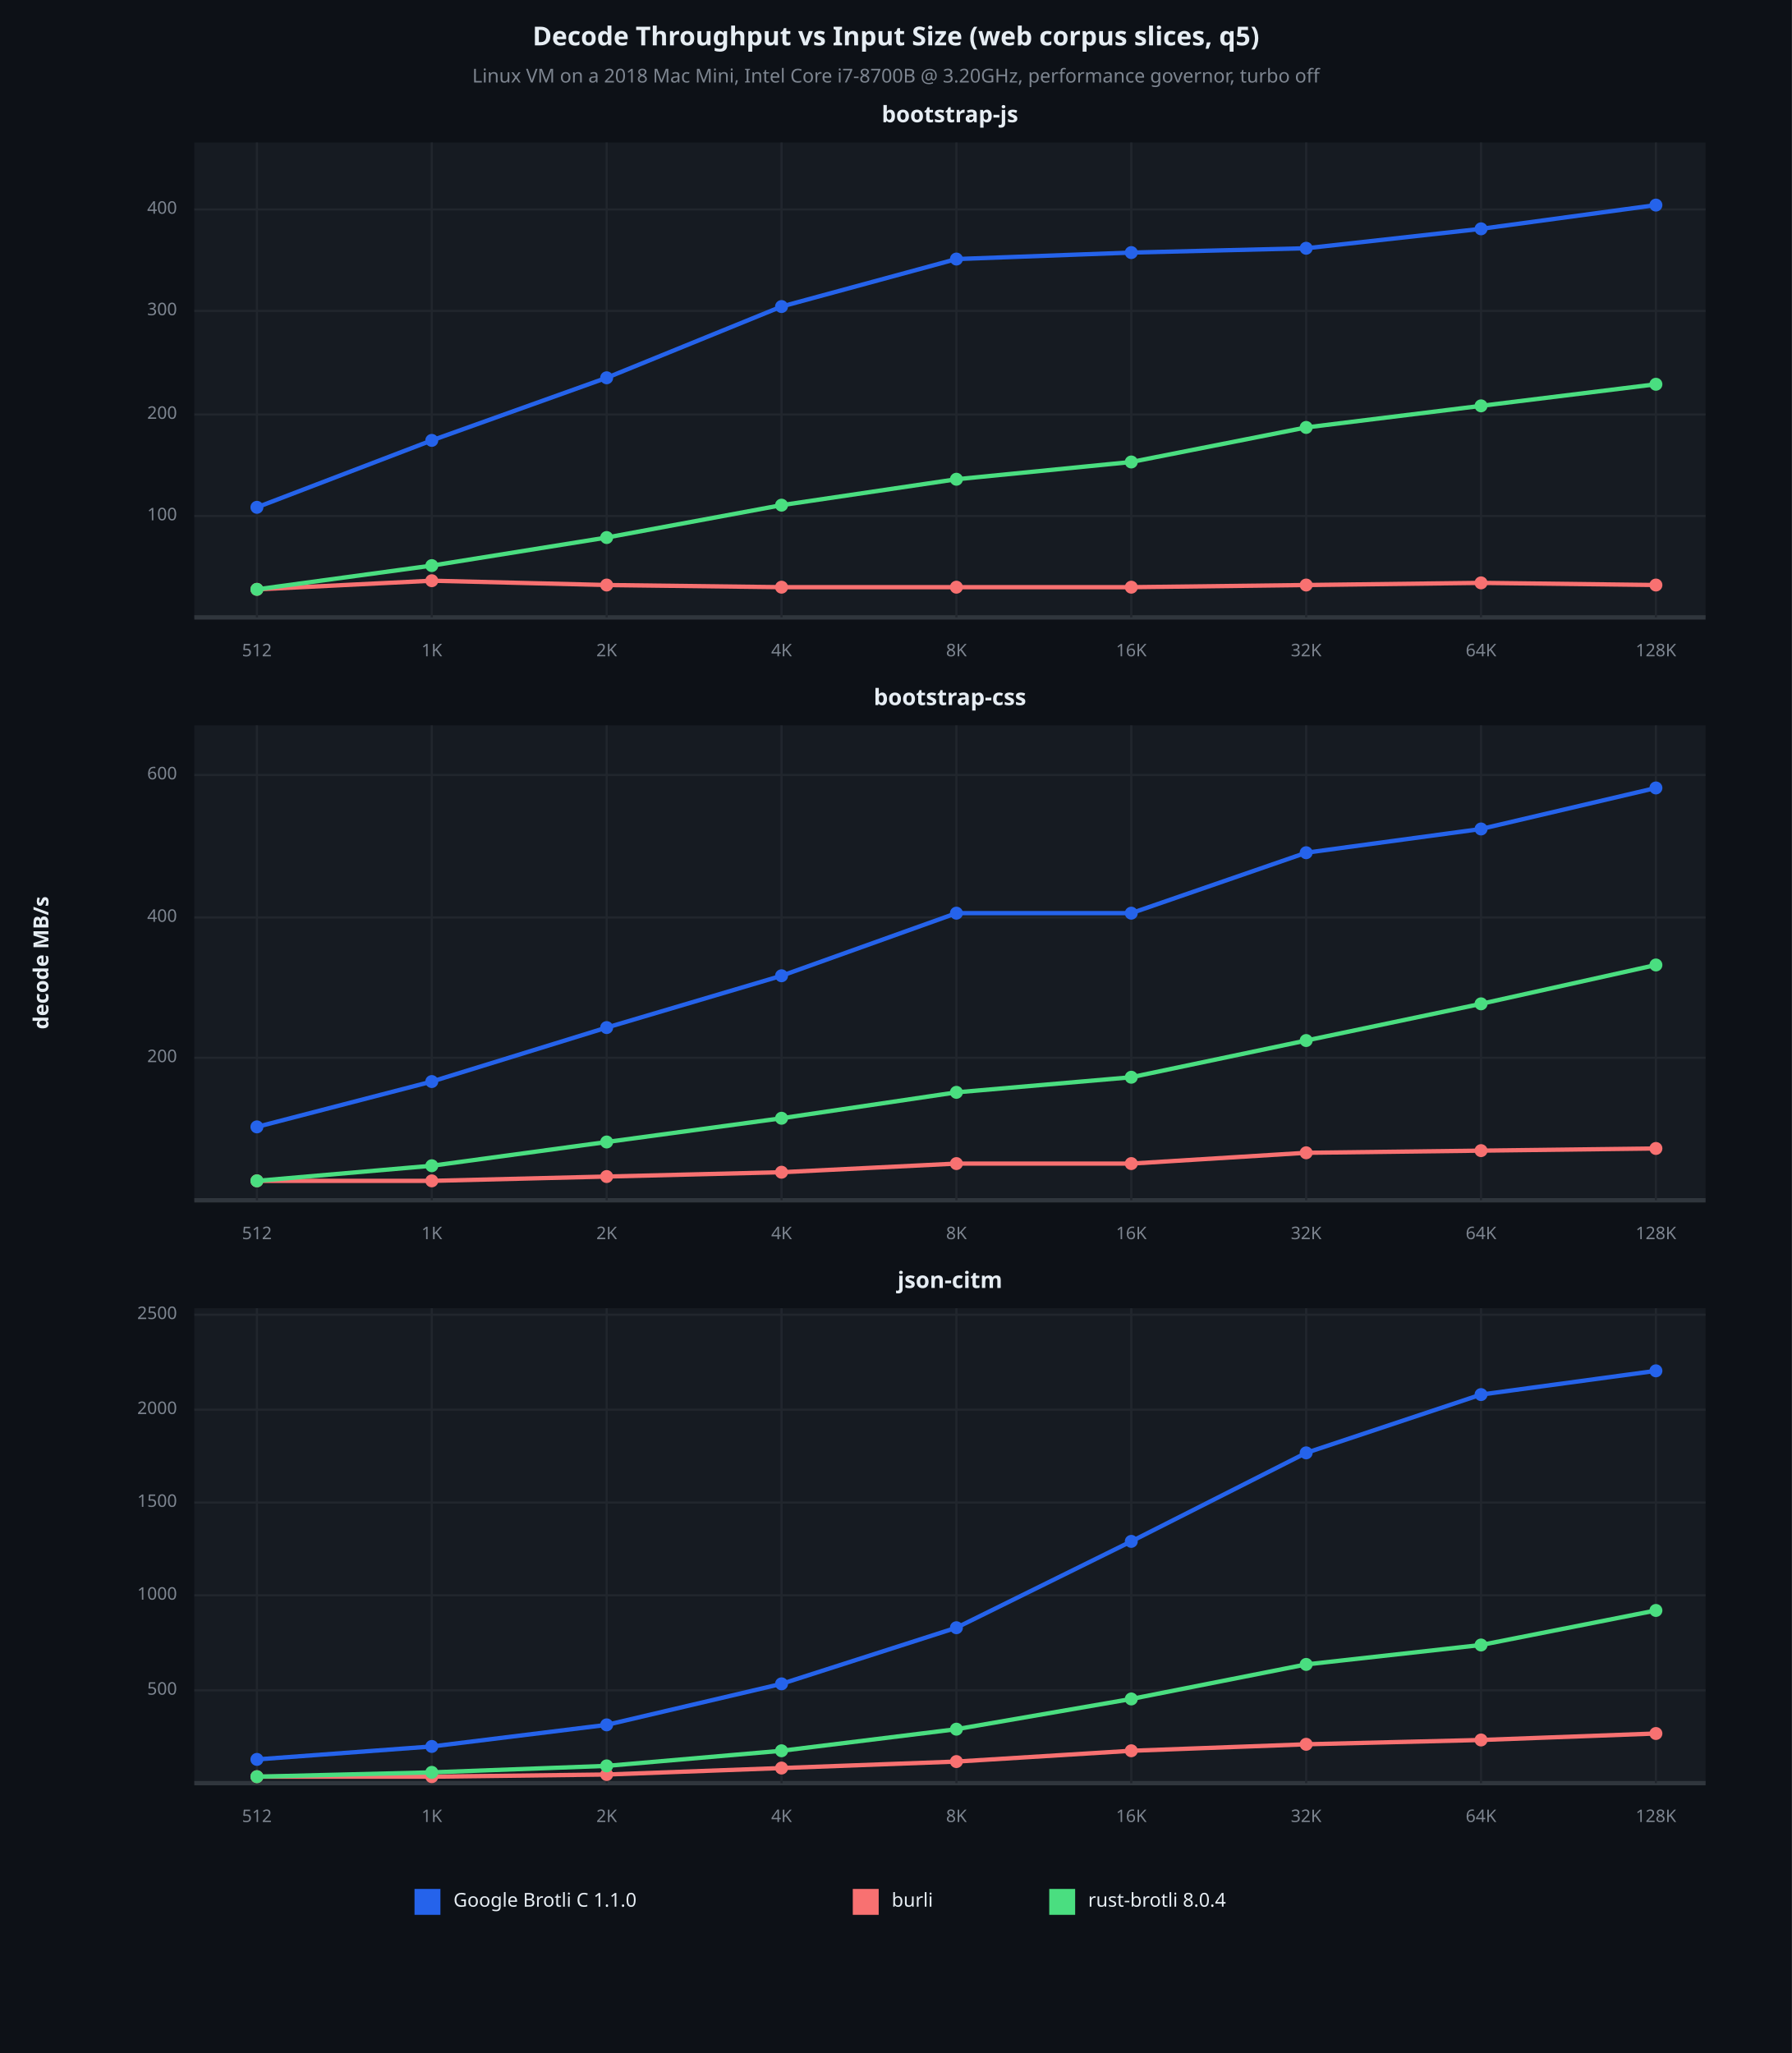
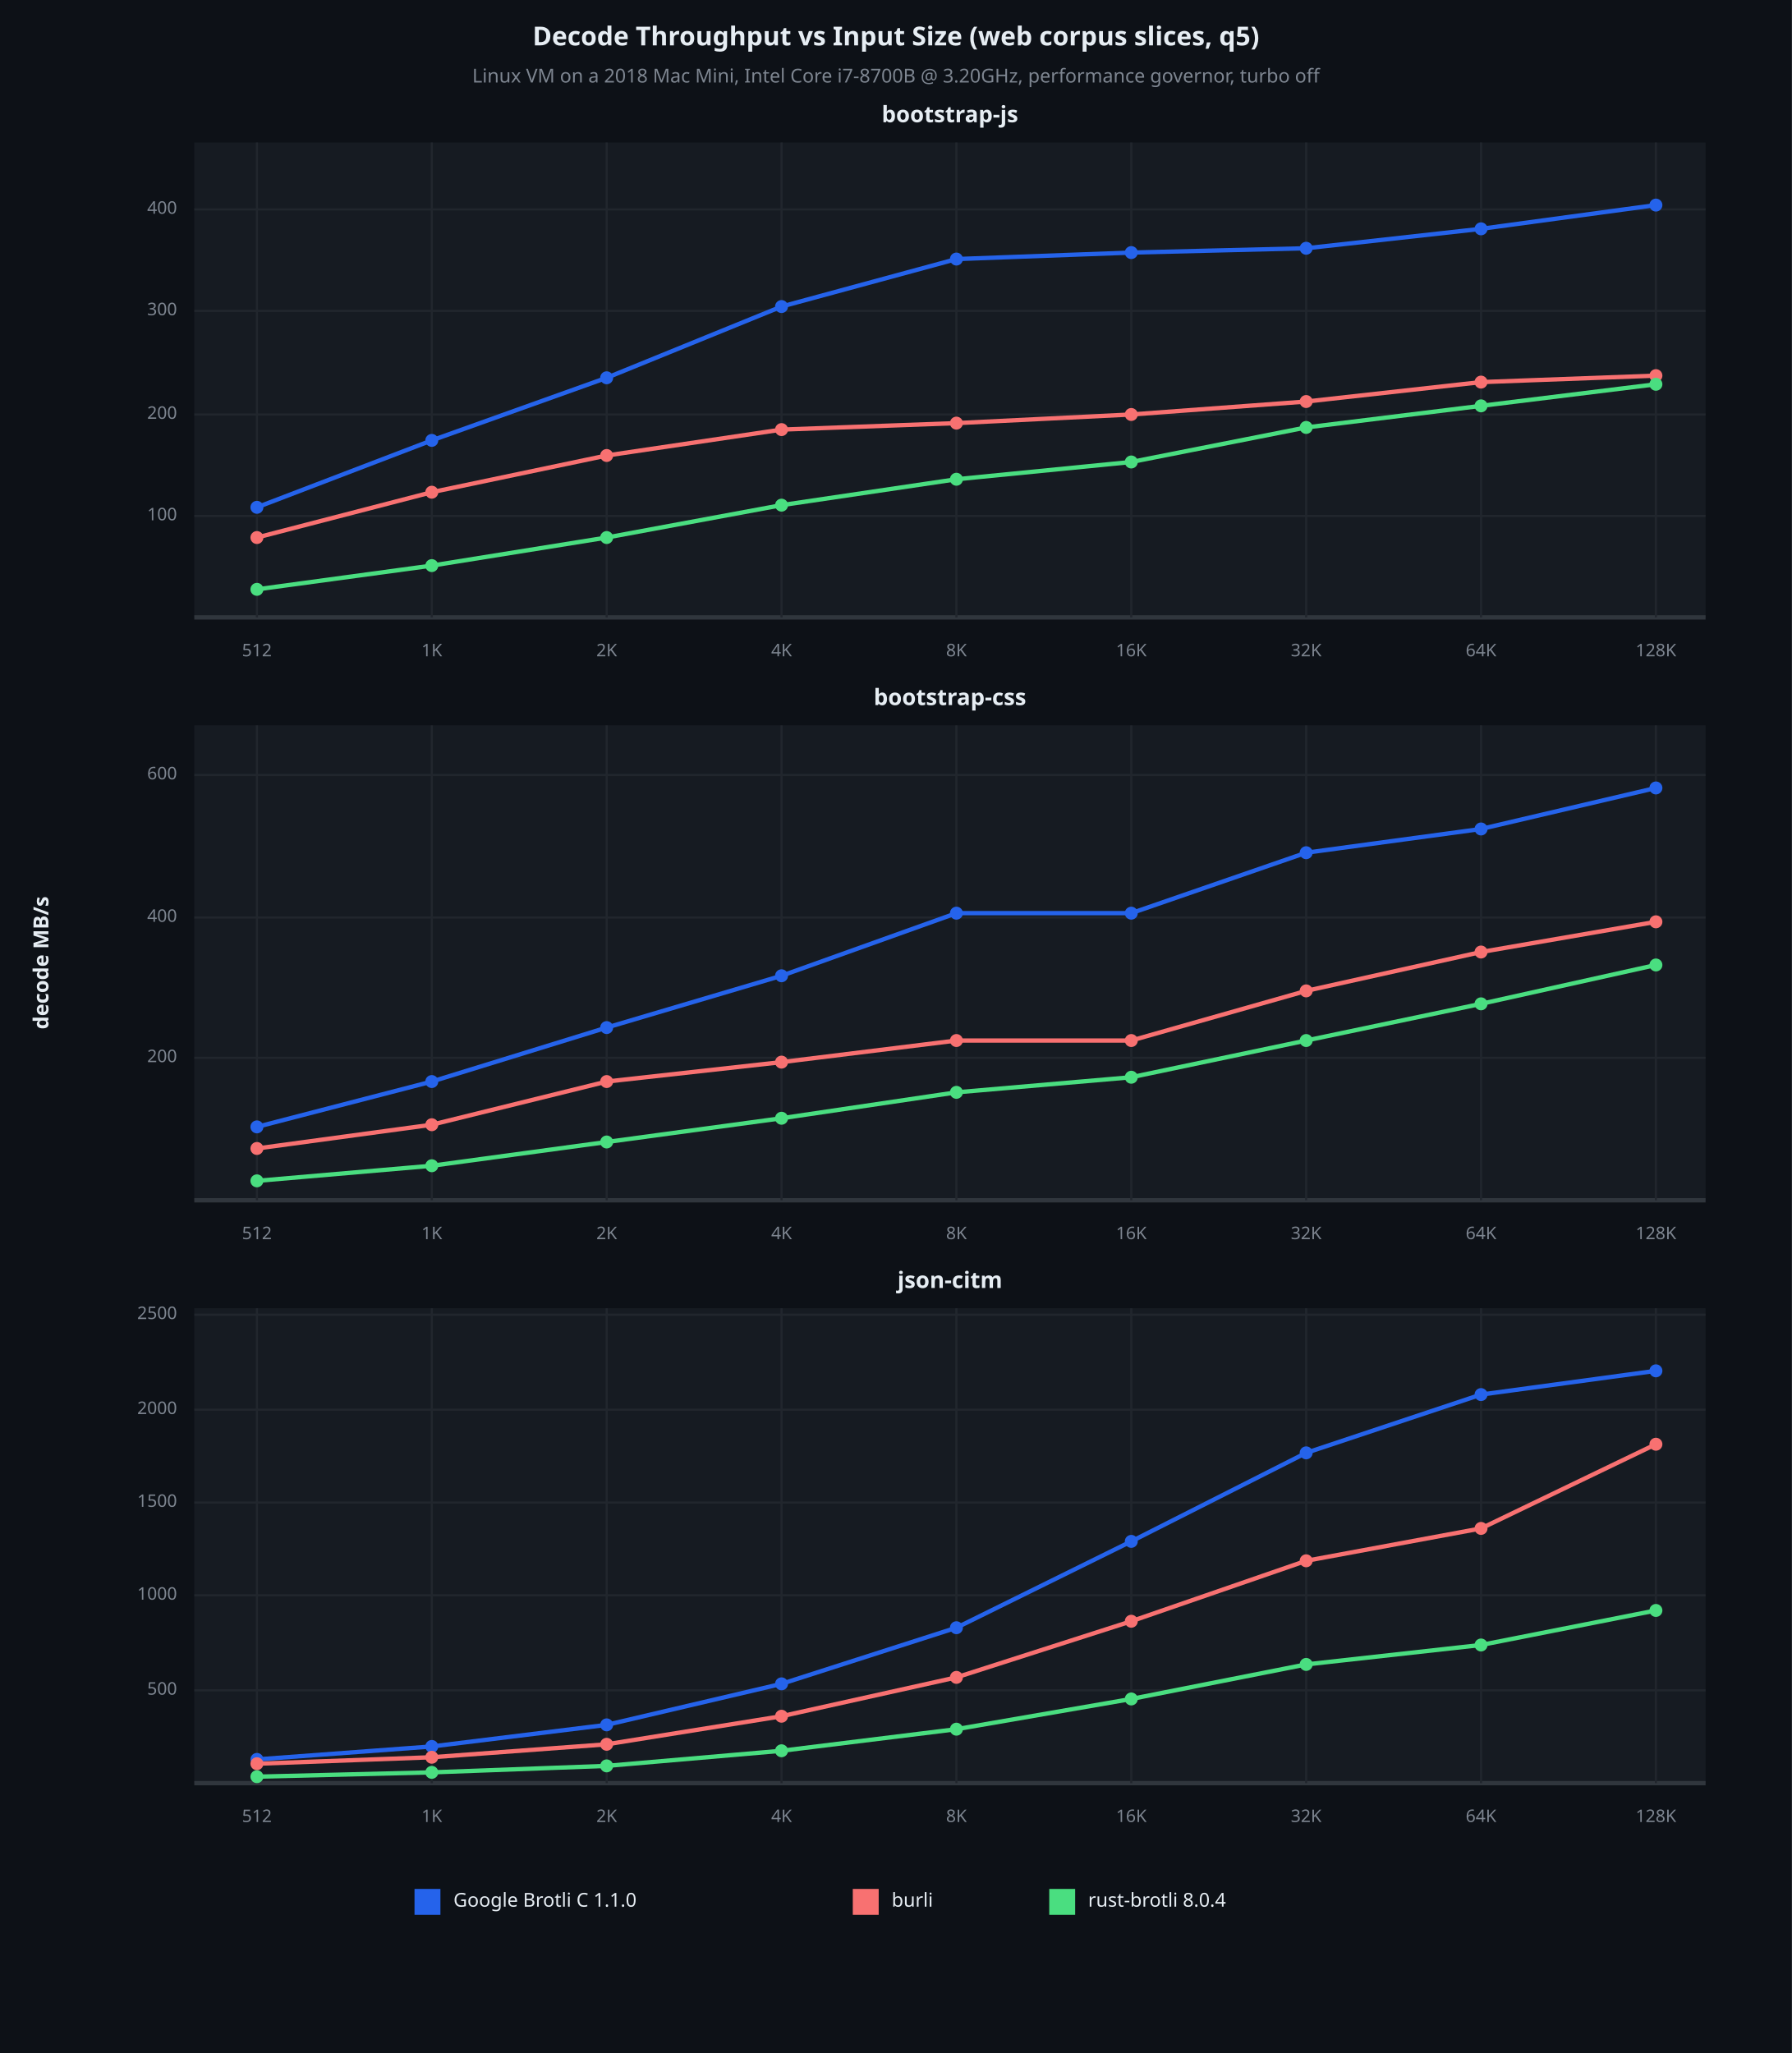
<svg xmlns="http://www.w3.org/2000/svg" viewBox="0 0 830 951" font-family="system-ui, -apple-system, sans-serif">
  <rect x="0" y="0" width="830" height="951" opacity="1" fill="#0D1117" stroke="none" />
  <text x="415" y="18" dy="0.5ex" text-anchor="middle" font-family="sans-serif" font-size="12.097" opacity="1" fill="#E6EDF3" font-weight="bold">
Decode Throughput vs Input Size (web corpus slices, q5)
</text>
  <text x="415" y="36" dy="0.5ex" text-anchor="middle" font-family="sans-serif" font-size="8.871" opacity="1" fill="#7D8590">
Linux VM on a 2018 Mac Mini, Intel Core i7-8700B @ 3.20GHz, performance governor, turbo off
</text>
  <rect x="90" y="66" width="700" height="220" opacity="1" fill="#161B22" stroke="none" />
  <text x="440" y="54" dy="0.5ex" text-anchor="middle" font-family="sans-serif" font-size="10.484" opacity="1" fill="#E6EDF3" font-weight="bold">
bootstrap-js
</text>
  <polyline fill="none" opacity="1" stroke="#30363D" stroke-width="2" points="90,286 790,286 " />
  <polyline fill="none" opacity="1" stroke="#21262D" stroke-width="1" points="119,66 119,286 " />
  <text x="119" y="302" dy="0.5ex" text-anchor="middle" font-family="sans-serif" font-size="8.065" opacity="1" fill="#7D8590">
512
</text>
  <polyline fill="none" opacity="1" stroke="#21262D" stroke-width="1" points="200,66 200,286 " />
  <text x="200" y="302" dy="0.5ex" text-anchor="middle" font-family="sans-serif" font-size="8.065" opacity="1" fill="#7D8590">
1K
</text>
  <polyline fill="none" opacity="1" stroke="#21262D" stroke-width="1" points="281,66 281,286 " />
  <text x="281" y="302" dy="0.5ex" text-anchor="middle" font-family="sans-serif" font-size="8.065" opacity="1" fill="#7D8590">
2K
</text>
  <polyline fill="none" opacity="1" stroke="#21262D" stroke-width="1" points="362,66 362,286 " />
  <text x="362" y="302" dy="0.5ex" text-anchor="middle" font-family="sans-serif" font-size="8.065" opacity="1" fill="#7D8590">
4K
</text>
  <polyline fill="none" opacity="1" stroke="#21262D" stroke-width="1" points="443,66 443,286 " />
  <text x="443" y="302" dy="0.5ex" text-anchor="middle" font-family="sans-serif" font-size="8.065" opacity="1" fill="#7D8590">
8K
</text>
  <polyline fill="none" opacity="1" stroke="#21262D" stroke-width="1" points="524,66 524,286 " />
  <text x="524" y="302" dy="0.5ex" text-anchor="middle" font-family="sans-serif" font-size="8.065" opacity="1" fill="#7D8590">
16K
</text>
  <polyline fill="none" opacity="1" stroke="#21262D" stroke-width="1" points="605,66 605,286 " />
  <text x="605" y="302" dy="0.5ex" text-anchor="middle" font-family="sans-serif" font-size="8.065" opacity="1" fill="#7D8590">
32K
</text>
  <polyline fill="none" opacity="1" stroke="#21262D" stroke-width="1" points="686,66 686,286 " />
  <text x="686" y="302" dy="0.5ex" text-anchor="middle" font-family="sans-serif" font-size="8.065" opacity="1" fill="#7D8590">
64K
</text>
  <polyline fill="none" opacity="1" stroke="#21262D" stroke-width="1" points="767,66 767,286 " />
  <text x="767" y="302" dy="0.5ex" text-anchor="middle" font-family="sans-serif" font-size="8.065" opacity="1" fill="#7D8590">
128K
</text>
  <polyline fill="none" opacity="1" stroke="#21262D" stroke-width="1" points="90,239 790,239 " />
  <text x="82" y="239" dy="0.5ex" text-anchor="end" font-family="sans-serif" font-size="8.065" opacity="1" fill="#7D8590">
100
</text>
  <polyline fill="none" opacity="1" stroke="#21262D" stroke-width="1" points="90,192 790,192 " />
  <text x="82" y="192" dy="0.5ex" text-anchor="end" font-family="sans-serif" font-size="8.065" opacity="1" fill="#7D8590">
200
</text>
  <polyline fill="none" opacity="1" stroke="#21262D" stroke-width="1" points="90,144 790,144 " />
  <text x="82" y="144" dy="0.5ex" text-anchor="end" font-family="sans-serif" font-size="8.065" opacity="1" fill="#7D8590">
300
</text>
  <polyline fill="none" opacity="1" stroke="#21262D" stroke-width="1" points="90,97 790,97 " />
  <text x="82" y="97" dy="0.5ex" text-anchor="end" font-family="sans-serif" font-size="8.065" opacity="1" fill="#7D8590">
400
</text>
  <polyline fill="none" opacity="1" stroke="#2563EB" stroke-width="2" points="119,235 200,204 281,175 362,142 443,120 524,117 605,115 686,106 767,95 " />
  <circle cx="119" cy="235" r="3" opacity="1" fill="#2563EB" stroke="none" stroke-width="1" />
  <circle cx="200" cy="204" r="3" opacity="1" fill="#2563EB" stroke="none" stroke-width="1" />
  <circle cx="281" cy="175" r="3" opacity="1" fill="#2563EB" stroke="none" stroke-width="1" />
  <circle cx="362" cy="142" r="3" opacity="1" fill="#2563EB" stroke="none" stroke-width="1" />
  <circle cx="443" cy="120" r="3" opacity="1" fill="#2563EB" stroke="none" stroke-width="1" />
  <circle cx="524" cy="117" r="3" opacity="1" fill="#2563EB" stroke="none" stroke-width="1" />
  <circle cx="605" cy="115" r="3" opacity="1" fill="#2563EB" stroke="none" stroke-width="1" />
  <circle cx="686" cy="106" r="3" opacity="1" fill="#2563EB" stroke="none" stroke-width="1" />
  <circle cx="767" cy="95" r="3" opacity="1" fill="#2563EB" stroke="none" stroke-width="1" />
-   <polyline fill="none" opacity="1" stroke="#F87171" stroke-width="2" points="119,273 200,269 281,271 362,272 443,272 524,272 605,271 686,270 767,271 " />
-   <circle cx="119" cy="273" r="3" opacity="1" fill="#F87171" stroke="none" stroke-width="1" />
-   <circle cx="200" cy="269" r="3" opacity="1" fill="#F87171" stroke="none" stroke-width="1" />
-   <circle cx="281" cy="271" r="3" opacity="1" fill="#F87171" stroke="none" stroke-width="1" />
-   <circle cx="362" cy="272" r="3" opacity="1" fill="#F87171" stroke="none" stroke-width="1" />
-   <circle cx="443" cy="272" r="3" opacity="1" fill="#F87171" stroke="none" stroke-width="1" />
-   <circle cx="524" cy="272" r="3" opacity="1" fill="#F87171" stroke="none" stroke-width="1" />
-   <circle cx="605" cy="271" r="3" opacity="1" fill="#F87171" stroke="none" stroke-width="1" />
-   <circle cx="686" cy="270" r="3" opacity="1" fill="#F87171" stroke="none" stroke-width="1" />
-   <circle cx="767" cy="271" r="3" opacity="1" fill="#F87171" stroke="none" stroke-width="1" />
+   <polyline fill="none" opacity="1" stroke="#F87171" stroke-width="2" points="119,249 200,228 281,211 362,199 443,196 524,192 605,186 686,177 767,174 " />
+   <circle cx="119" cy="249" r="3" opacity="1" fill="#F87171" stroke="none" stroke-width="1" />
+   <circle cx="200" cy="228" r="3" opacity="1" fill="#F87171" stroke="none" stroke-width="1" />
+   <circle cx="281" cy="211" r="3" opacity="1" fill="#F87171" stroke="none" stroke-width="1" />
+   <circle cx="362" cy="199" r="3" opacity="1" fill="#F87171" stroke="none" stroke-width="1" />
+   <circle cx="443" cy="196" r="3" opacity="1" fill="#F87171" stroke="none" stroke-width="1" />
+   <circle cx="524" cy="192" r="3" opacity="1" fill="#F87171" stroke="none" stroke-width="1" />
+   <circle cx="605" cy="186" r="3" opacity="1" fill="#F87171" stroke="none" stroke-width="1" />
+   <circle cx="686" cy="177" r="3" opacity="1" fill="#F87171" stroke="none" stroke-width="1" />
+   <circle cx="767" cy="174" r="3" opacity="1" fill="#F87171" stroke="none" stroke-width="1" />
  <polyline fill="none" opacity="1" stroke="#4ADE80" stroke-width="2" points="119,273 200,262 281,249 362,234 443,222 524,214 605,198 686,188 767,178 " />
  <circle cx="119" cy="273" r="3" opacity="1" fill="#4ADE80" stroke="none" stroke-width="1" />
  <circle cx="200" cy="262" r="3" opacity="1" fill="#4ADE80" stroke="none" stroke-width="1" />
  <circle cx="281" cy="249" r="3" opacity="1" fill="#4ADE80" stroke="none" stroke-width="1" />
  <circle cx="362" cy="234" r="3" opacity="1" fill="#4ADE80" stroke="none" stroke-width="1" />
  <circle cx="443" cy="222" r="3" opacity="1" fill="#4ADE80" stroke="none" stroke-width="1" />
  <circle cx="524" cy="214" r="3" opacity="1" fill="#4ADE80" stroke="none" stroke-width="1" />
  <circle cx="605" cy="198" r="3" opacity="1" fill="#4ADE80" stroke="none" stroke-width="1" />
  <circle cx="686" cy="188" r="3" opacity="1" fill="#4ADE80" stroke="none" stroke-width="1" />
  <circle cx="767" cy="178" r="3" opacity="1" fill="#4ADE80" stroke="none" stroke-width="1" />
  <rect x="90" y="336" width="700" height="220" opacity="1" fill="#161B22" stroke="none" />
  <text x="440" y="324" dy="0.5ex" text-anchor="middle" font-family="sans-serif" font-size="10.484" opacity="1" fill="#E6EDF3" font-weight="bold">
bootstrap-css
</text>
  <polyline fill="none" opacity="1" stroke="#30363D" stroke-width="2" points="90,556 790,556 " />
  <polyline fill="none" opacity="1" stroke="#21262D" stroke-width="1" points="119,336 119,556 " />
  <text x="119" y="572" dy="0.5ex" text-anchor="middle" font-family="sans-serif" font-size="8.065" opacity="1" fill="#7D8590">
512
</text>
  <polyline fill="none" opacity="1" stroke="#21262D" stroke-width="1" points="200,336 200,556 " />
  <text x="200" y="572" dy="0.5ex" text-anchor="middle" font-family="sans-serif" font-size="8.065" opacity="1" fill="#7D8590">
1K
</text>
  <polyline fill="none" opacity="1" stroke="#21262D" stroke-width="1" points="281,336 281,556 " />
  <text x="281" y="572" dy="0.5ex" text-anchor="middle" font-family="sans-serif" font-size="8.065" opacity="1" fill="#7D8590">
2K
</text>
  <polyline fill="none" opacity="1" stroke="#21262D" stroke-width="1" points="362,336 362,556 " />
  <text x="362" y="572" dy="0.5ex" text-anchor="middle" font-family="sans-serif" font-size="8.065" opacity="1" fill="#7D8590">
4K
</text>
  <polyline fill="none" opacity="1" stroke="#21262D" stroke-width="1" points="443,336 443,556 " />
  <text x="443" y="572" dy="0.5ex" text-anchor="middle" font-family="sans-serif" font-size="8.065" opacity="1" fill="#7D8590">
8K
</text>
  <polyline fill="none" opacity="1" stroke="#21262D" stroke-width="1" points="524,336 524,556 " />
  <text x="524" y="572" dy="0.5ex" text-anchor="middle" font-family="sans-serif" font-size="8.065" opacity="1" fill="#7D8590">
16K
</text>
  <polyline fill="none" opacity="1" stroke="#21262D" stroke-width="1" points="605,336 605,556 " />
  <text x="605" y="572" dy="0.5ex" text-anchor="middle" font-family="sans-serif" font-size="8.065" opacity="1" fill="#7D8590">
32K
</text>
  <polyline fill="none" opacity="1" stroke="#21262D" stroke-width="1" points="686,336 686,556 " />
  <text x="686" y="572" dy="0.5ex" text-anchor="middle" font-family="sans-serif" font-size="8.065" opacity="1" fill="#7D8590">
64K
</text>
  <polyline fill="none" opacity="1" stroke="#21262D" stroke-width="1" points="767,336 767,556 " />
  <text x="767" y="572" dy="0.5ex" text-anchor="middle" font-family="sans-serif" font-size="8.065" opacity="1" fill="#7D8590">
128K
</text>
  <polyline fill="none" opacity="1" stroke="#21262D" stroke-width="1" points="90,490 790,490 " />
  <text x="82" y="490" dy="0.5ex" text-anchor="end" font-family="sans-serif" font-size="8.065" opacity="1" fill="#7D8590">
200
</text>
  <polyline fill="none" opacity="1" stroke="#21262D" stroke-width="1" points="90,425 790,425 " />
  <text x="82" y="425" dy="0.5ex" text-anchor="end" font-family="sans-serif" font-size="8.065" opacity="1" fill="#7D8590">
400
</text>
  <polyline fill="none" opacity="1" stroke="#21262D" stroke-width="1" points="90,359 790,359 " />
  <text x="82" y="359" dy="0.5ex" text-anchor="end" font-family="sans-serif" font-size="8.065" opacity="1" fill="#7D8590">
600
</text>
  <polyline fill="none" opacity="1" stroke="#2563EB" stroke-width="2" points="119,522 200,501 281,476 362,452 443,423 524,423 605,395 686,384 767,365 " />
  <circle cx="119" cy="522" r="3" opacity="1" fill="#2563EB" stroke="none" stroke-width="1" />
  <circle cx="200" cy="501" r="3" opacity="1" fill="#2563EB" stroke="none" stroke-width="1" />
  <circle cx="281" cy="476" r="3" opacity="1" fill="#2563EB" stroke="none" stroke-width="1" />
  <circle cx="362" cy="452" r="3" opacity="1" fill="#2563EB" stroke="none" stroke-width="1" />
  <circle cx="443" cy="423" r="3" opacity="1" fill="#2563EB" stroke="none" stroke-width="1" />
  <circle cx="524" cy="423" r="3" opacity="1" fill="#2563EB" stroke="none" stroke-width="1" />
  <circle cx="605" cy="395" r="3" opacity="1" fill="#2563EB" stroke="none" stroke-width="1" />
  <circle cx="686" cy="384" r="3" opacity="1" fill="#2563EB" stroke="none" stroke-width="1" />
  <circle cx="767" cy="365" r="3" opacity="1" fill="#2563EB" stroke="none" stroke-width="1" />
-   <polyline fill="none" opacity="1" stroke="#F87171" stroke-width="2" points="119,547 200,547 281,545 362,543 443,539 524,539 605,534 686,533 767,532 " />
-   <circle cx="119" cy="547" r="3" opacity="1" fill="#F87171" stroke="none" stroke-width="1" />
-   <circle cx="200" cy="547" r="3" opacity="1" fill="#F87171" stroke="none" stroke-width="1" />
-   <circle cx="281" cy="545" r="3" opacity="1" fill="#F87171" stroke="none" stroke-width="1" />
-   <circle cx="362" cy="543" r="3" opacity="1" fill="#F87171" stroke="none" stroke-width="1" />
-   <circle cx="443" cy="539" r="3" opacity="1" fill="#F87171" stroke="none" stroke-width="1" />
-   <circle cx="524" cy="539" r="3" opacity="1" fill="#F87171" stroke="none" stroke-width="1" />
-   <circle cx="605" cy="534" r="3" opacity="1" fill="#F87171" stroke="none" stroke-width="1" />
-   <circle cx="686" cy="533" r="3" opacity="1" fill="#F87171" stroke="none" stroke-width="1" />
-   <circle cx="767" cy="532" r="3" opacity="1" fill="#F87171" stroke="none" stroke-width="1" />
+   <polyline fill="none" opacity="1" stroke="#F87171" stroke-width="2" points="119,532 200,521 281,501 362,492 443,482 524,482 605,459 686,441 767,427 " />
+   <circle cx="119" cy="532" r="3" opacity="1" fill="#F87171" stroke="none" stroke-width="1" />
+   <circle cx="200" cy="521" r="3" opacity="1" fill="#F87171" stroke="none" stroke-width="1" />
+   <circle cx="281" cy="501" r="3" opacity="1" fill="#F87171" stroke="none" stroke-width="1" />
+   <circle cx="362" cy="492" r="3" opacity="1" fill="#F87171" stroke="none" stroke-width="1" />
+   <circle cx="443" cy="482" r="3" opacity="1" fill="#F87171" stroke="none" stroke-width="1" />
+   <circle cx="524" cy="482" r="3" opacity="1" fill="#F87171" stroke="none" stroke-width="1" />
+   <circle cx="605" cy="459" r="3" opacity="1" fill="#F87171" stroke="none" stroke-width="1" />
+   <circle cx="686" cy="441" r="3" opacity="1" fill="#F87171" stroke="none" stroke-width="1" />
+   <circle cx="767" cy="427" r="3" opacity="1" fill="#F87171" stroke="none" stroke-width="1" />
  <polyline fill="none" opacity="1" stroke="#4ADE80" stroke-width="2" points="119,547 200,540 281,529 362,518 443,506 524,499 605,482 686,465 767,447 " />
  <circle cx="119" cy="547" r="3" opacity="1" fill="#4ADE80" stroke="none" stroke-width="1" />
  <circle cx="200" cy="540" r="3" opacity="1" fill="#4ADE80" stroke="none" stroke-width="1" />
  <circle cx="281" cy="529" r="3" opacity="1" fill="#4ADE80" stroke="none" stroke-width="1" />
  <circle cx="362" cy="518" r="3" opacity="1" fill="#4ADE80" stroke="none" stroke-width="1" />
  <circle cx="443" cy="506" r="3" opacity="1" fill="#4ADE80" stroke="none" stroke-width="1" />
  <circle cx="524" cy="499" r="3" opacity="1" fill="#4ADE80" stroke="none" stroke-width="1" />
  <circle cx="605" cy="482" r="3" opacity="1" fill="#4ADE80" stroke="none" stroke-width="1" />
  <circle cx="686" cy="465" r="3" opacity="1" fill="#4ADE80" stroke="none" stroke-width="1" />
  <circle cx="767" cy="447" r="3" opacity="1" fill="#4ADE80" stroke="none" stroke-width="1" />
  <rect x="90" y="606" width="700" height="220" opacity="1" fill="#161B22" stroke="none" />
  <text x="440" y="594" dy="0.5ex" text-anchor="middle" font-family="sans-serif" font-size="10.484" opacity="1" fill="#E6EDF3" font-weight="bold">
json-citm
</text>
  <polyline fill="none" opacity="1" stroke="#30363D" stroke-width="2" points="90,826 790,826 " />
  <polyline fill="none" opacity="1" stroke="#21262D" stroke-width="1" points="119,606 119,826 " />
  <text x="119" y="842" dy="0.5ex" text-anchor="middle" font-family="sans-serif" font-size="8.065" opacity="1" fill="#7D8590">
512
</text>
  <polyline fill="none" opacity="1" stroke="#21262D" stroke-width="1" points="200,606 200,826 " />
  <text x="200" y="842" dy="0.5ex" text-anchor="middle" font-family="sans-serif" font-size="8.065" opacity="1" fill="#7D8590">
1K
</text>
  <polyline fill="none" opacity="1" stroke="#21262D" stroke-width="1" points="281,606 281,826 " />
  <text x="281" y="842" dy="0.5ex" text-anchor="middle" font-family="sans-serif" font-size="8.065" opacity="1" fill="#7D8590">
2K
</text>
  <polyline fill="none" opacity="1" stroke="#21262D" stroke-width="1" points="362,606 362,826 " />
  <text x="362" y="842" dy="0.5ex" text-anchor="middle" font-family="sans-serif" font-size="8.065" opacity="1" fill="#7D8590">
4K
</text>
  <polyline fill="none" opacity="1" stroke="#21262D" stroke-width="1" points="443,606 443,826 " />
  <text x="443" y="842" dy="0.5ex" text-anchor="middle" font-family="sans-serif" font-size="8.065" opacity="1" fill="#7D8590">
8K
</text>
  <polyline fill="none" opacity="1" stroke="#21262D" stroke-width="1" points="524,606 524,826 " />
  <text x="524" y="842" dy="0.5ex" text-anchor="middle" font-family="sans-serif" font-size="8.065" opacity="1" fill="#7D8590">
16K
</text>
  <polyline fill="none" opacity="1" stroke="#21262D" stroke-width="1" points="605,606 605,826 " />
  <text x="605" y="842" dy="0.5ex" text-anchor="middle" font-family="sans-serif" font-size="8.065" opacity="1" fill="#7D8590">
32K
</text>
  <polyline fill="none" opacity="1" stroke="#21262D" stroke-width="1" points="686,606 686,826 " />
  <text x="686" y="842" dy="0.5ex" text-anchor="middle" font-family="sans-serif" font-size="8.065" opacity="1" fill="#7D8590">
64K
</text>
  <polyline fill="none" opacity="1" stroke="#21262D" stroke-width="1" points="767,606 767,826 " />
  <text x="767" y="842" dy="0.5ex" text-anchor="middle" font-family="sans-serif" font-size="8.065" opacity="1" fill="#7D8590">
128K
</text>
  <polyline fill="none" opacity="1" stroke="#21262D" stroke-width="1" points="90,783 790,783 " />
  <text x="82" y="783" dy="0.5ex" text-anchor="end" font-family="sans-serif" font-size="8.065" opacity="1" fill="#7D8590">
500
</text>
  <polyline fill="none" opacity="1" stroke="#21262D" stroke-width="1" points="90,739 790,739 " />
  <text x="82" y="739" dy="0.5ex" text-anchor="end" font-family="sans-serif" font-size="8.065" opacity="1" fill="#7D8590">
1000
</text>
  <polyline fill="none" opacity="1" stroke="#21262D" stroke-width="1" points="90,696 790,696 " />
  <text x="82" y="696" dy="0.5ex" text-anchor="end" font-family="sans-serif" font-size="8.065" opacity="1" fill="#7D8590">
1500
</text>
  <polyline fill="none" opacity="1" stroke="#21262D" stroke-width="1" points="90,653 790,653 " />
  <text x="82" y="653" dy="0.5ex" text-anchor="end" font-family="sans-serif" font-size="8.065" opacity="1" fill="#7D8590">
2000
</text>
  <polyline fill="none" opacity="1" stroke="#21262D" stroke-width="1" points="90,609 790,609 " />
  <text x="82" y="609" dy="0.5ex" text-anchor="end" font-family="sans-serif" font-size="8.065" opacity="1" fill="#7D8590">
2500
</text>
  <polyline fill="none" opacity="1" stroke="#2563EB" stroke-width="2" points="119,815 200,809 281,799 362,780 443,754 524,714 605,673 686,646 767,635 " />
  <circle cx="119" cy="815" r="3" opacity="1" fill="#2563EB" stroke="none" stroke-width="1" />
  <circle cx="200" cy="809" r="3" opacity="1" fill="#2563EB" stroke="none" stroke-width="1" />
  <circle cx="281" cy="799" r="3" opacity="1" fill="#2563EB" stroke="none" stroke-width="1" />
  <circle cx="362" cy="780" r="3" opacity="1" fill="#2563EB" stroke="none" stroke-width="1" />
  <circle cx="443" cy="754" r="3" opacity="1" fill="#2563EB" stroke="none" stroke-width="1" />
  <circle cx="524" cy="714" r="3" opacity="1" fill="#2563EB" stroke="none" stroke-width="1" />
  <circle cx="605" cy="673" r="3" opacity="1" fill="#2563EB" stroke="none" stroke-width="1" />
  <circle cx="686" cy="646" r="3" opacity="1" fill="#2563EB" stroke="none" stroke-width="1" />
  <circle cx="767" cy="635" r="3" opacity="1" fill="#2563EB" stroke="none" stroke-width="1" />
-   <polyline fill="none" opacity="1" stroke="#F87171" stroke-width="2" points="119,823 200,823 281,822 362,819 443,816 524,811 605,808 686,806 767,803 " />
-   <circle cx="119" cy="823" r="3" opacity="1" fill="#F87171" stroke="none" stroke-width="1" />
-   <circle cx="200" cy="823" r="3" opacity="1" fill="#F87171" stroke="none" stroke-width="1" />
-   <circle cx="281" cy="822" r="3" opacity="1" fill="#F87171" stroke="none" stroke-width="1" />
-   <circle cx="362" cy="819" r="3" opacity="1" fill="#F87171" stroke="none" stroke-width="1" />
-   <circle cx="443" cy="816" r="3" opacity="1" fill="#F87171" stroke="none" stroke-width="1" />
-   <circle cx="524" cy="811" r="3" opacity="1" fill="#F87171" stroke="none" stroke-width="1" />
-   <circle cx="605" cy="808" r="3" opacity="1" fill="#F87171" stroke="none" stroke-width="1" />
-   <circle cx="686" cy="806" r="3" opacity="1" fill="#F87171" stroke="none" stroke-width="1" />
-   <circle cx="767" cy="803" r="3" opacity="1" fill="#F87171" stroke="none" stroke-width="1" />
+   <polyline fill="none" opacity="1" stroke="#F87171" stroke-width="2" points="119,817 200,814 281,808 362,795 443,777 524,751 605,723 686,708 767,669 " />
+   <circle cx="119" cy="817" r="3" opacity="1" fill="#F87171" stroke="none" stroke-width="1" />
+   <circle cx="200" cy="814" r="3" opacity="1" fill="#F87171" stroke="none" stroke-width="1" />
+   <circle cx="281" cy="808" r="3" opacity="1" fill="#F87171" stroke="none" stroke-width="1" />
+   <circle cx="362" cy="795" r="3" opacity="1" fill="#F87171" stroke="none" stroke-width="1" />
+   <circle cx="443" cy="777" r="3" opacity="1" fill="#F87171" stroke="none" stroke-width="1" />
+   <circle cx="524" cy="751" r="3" opacity="1" fill="#F87171" stroke="none" stroke-width="1" />
+   <circle cx="605" cy="723" r="3" opacity="1" fill="#F87171" stroke="none" stroke-width="1" />
+   <circle cx="686" cy="708" r="3" opacity="1" fill="#F87171" stroke="none" stroke-width="1" />
+   <circle cx="767" cy="669" r="3" opacity="1" fill="#F87171" stroke="none" stroke-width="1" />
  <polyline fill="none" opacity="1" stroke="#4ADE80" stroke-width="2" points="119,823 200,821 281,818 362,811 443,801 524,787 605,771 686,762 767,746 " />
  <circle cx="119" cy="823" r="3" opacity="1" fill="#4ADE80" stroke="none" stroke-width="1" />
  <circle cx="200" cy="821" r="3" opacity="1" fill="#4ADE80" stroke="none" stroke-width="1" />
  <circle cx="281" cy="818" r="3" opacity="1" fill="#4ADE80" stroke="none" stroke-width="1" />
  <circle cx="362" cy="811" r="3" opacity="1" fill="#4ADE80" stroke="none" stroke-width="1" />
  <circle cx="443" cy="801" r="3" opacity="1" fill="#4ADE80" stroke="none" stroke-width="1" />
  <circle cx="524" cy="787" r="3" opacity="1" fill="#4ADE80" stroke="none" stroke-width="1" />
  <circle cx="605" cy="771" r="3" opacity="1" fill="#4ADE80" stroke="none" stroke-width="1" />
  <circle cx="686" cy="762" r="3" opacity="1" fill="#4ADE80" stroke="none" stroke-width="1" />
  <circle cx="767" cy="746" r="3" opacity="1" fill="#4ADE80" stroke="none" stroke-width="1" />
  <text x="20" y="446" dy="0.5ex" text-anchor="middle" font-family="sans-serif" font-size="9.677" opacity="1" fill="#E6EDF3" font-weight="bold" transform="rotate(270, 20, 446)">
decode MB/s
</text>
  <rect x="192" y="875" width="12" height="12" opacity="1" fill="#2563EB" stroke="none" />
  <text x="210" y="881" dy="0.5ex" text-anchor="start" font-family="sans-serif" font-size="8.871" opacity="1" fill="#E6EDF3">
Google Brotli C 1.1.0
</text>
  <rect x="395" y="875" width="12" height="12" opacity="1" fill="#F87171" stroke="none" />
  <text x="413" y="881" dy="0.5ex" text-anchor="start" font-family="sans-serif" font-size="8.871" opacity="1" fill="#E6EDF3">
burli
</text>
  <rect x="486" y="875" width="12" height="12" opacity="1" fill="#4ADE80" stroke="none" />
  <text x="504" y="881" dy="0.5ex" text-anchor="start" font-family="sans-serif" font-size="8.871" opacity="1" fill="#E6EDF3">
rust-brotli 8.0.4
</text>
</svg>
